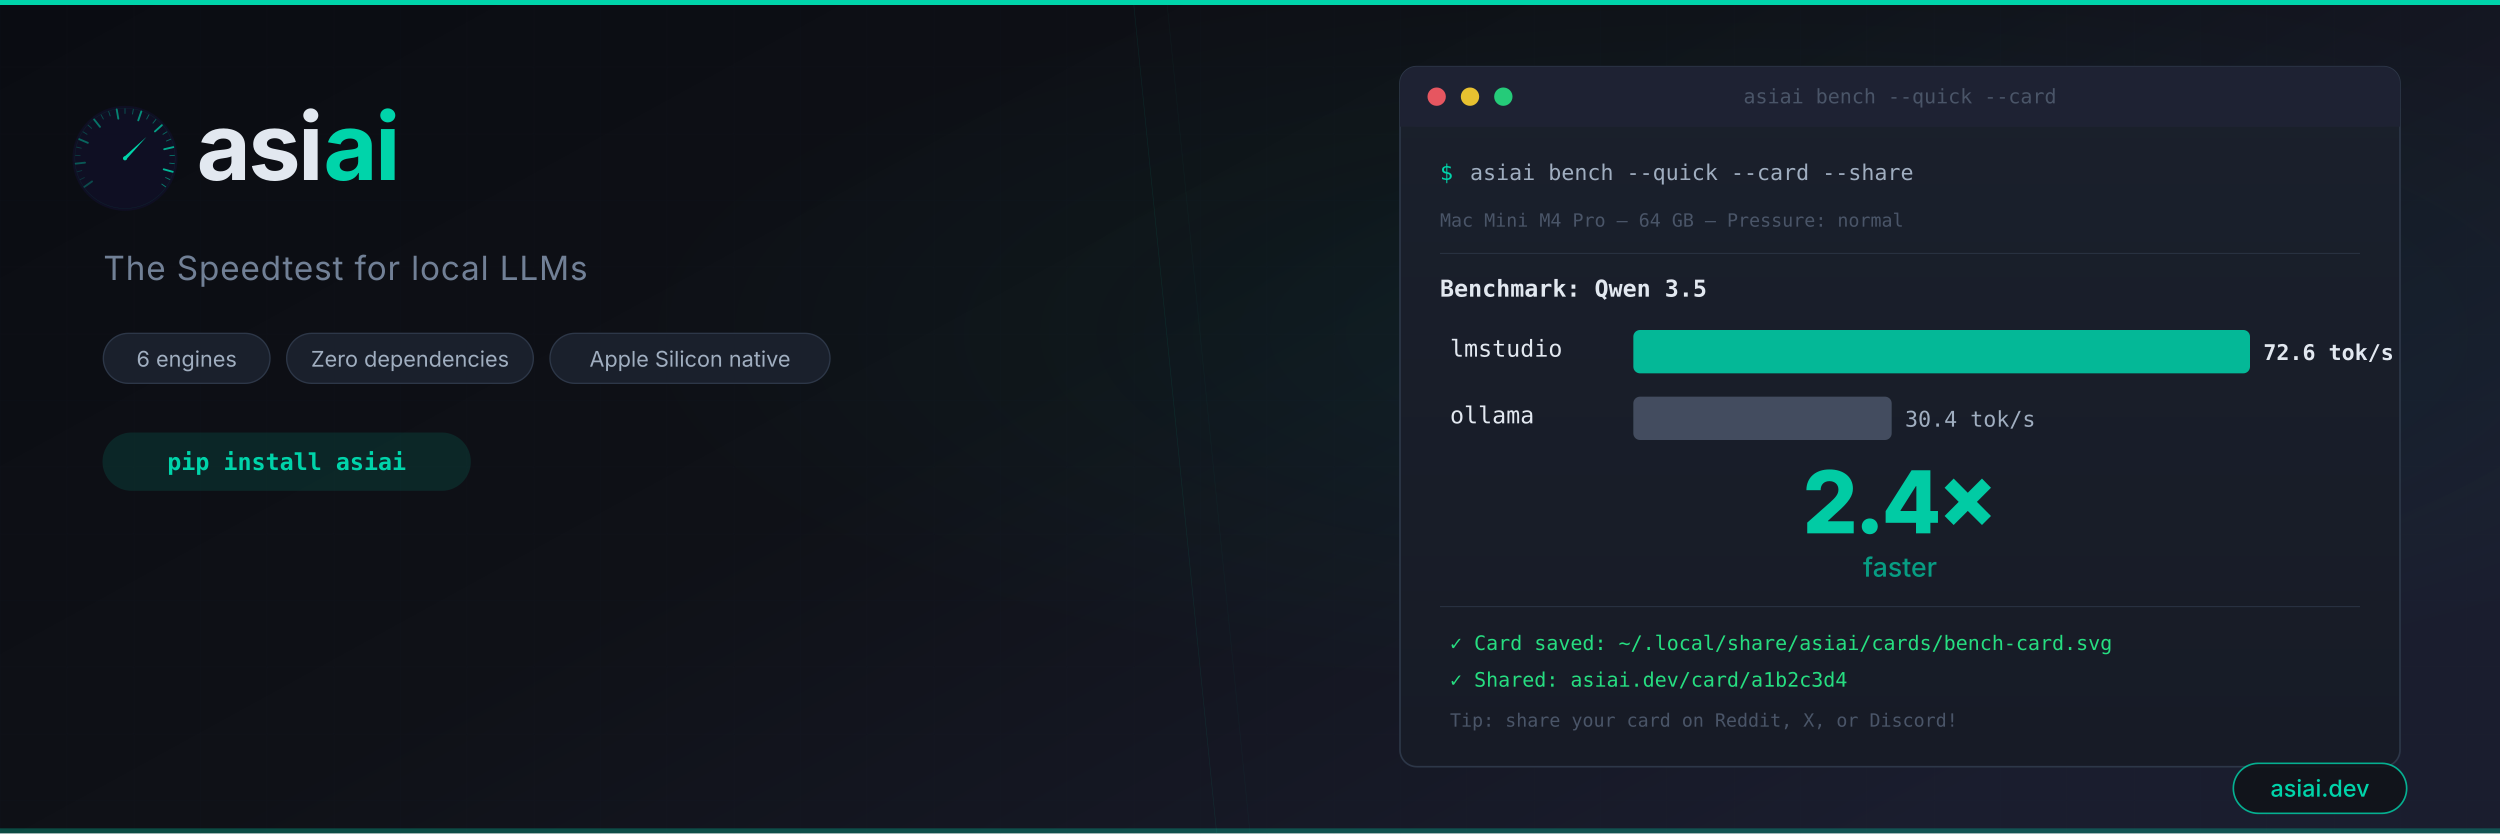
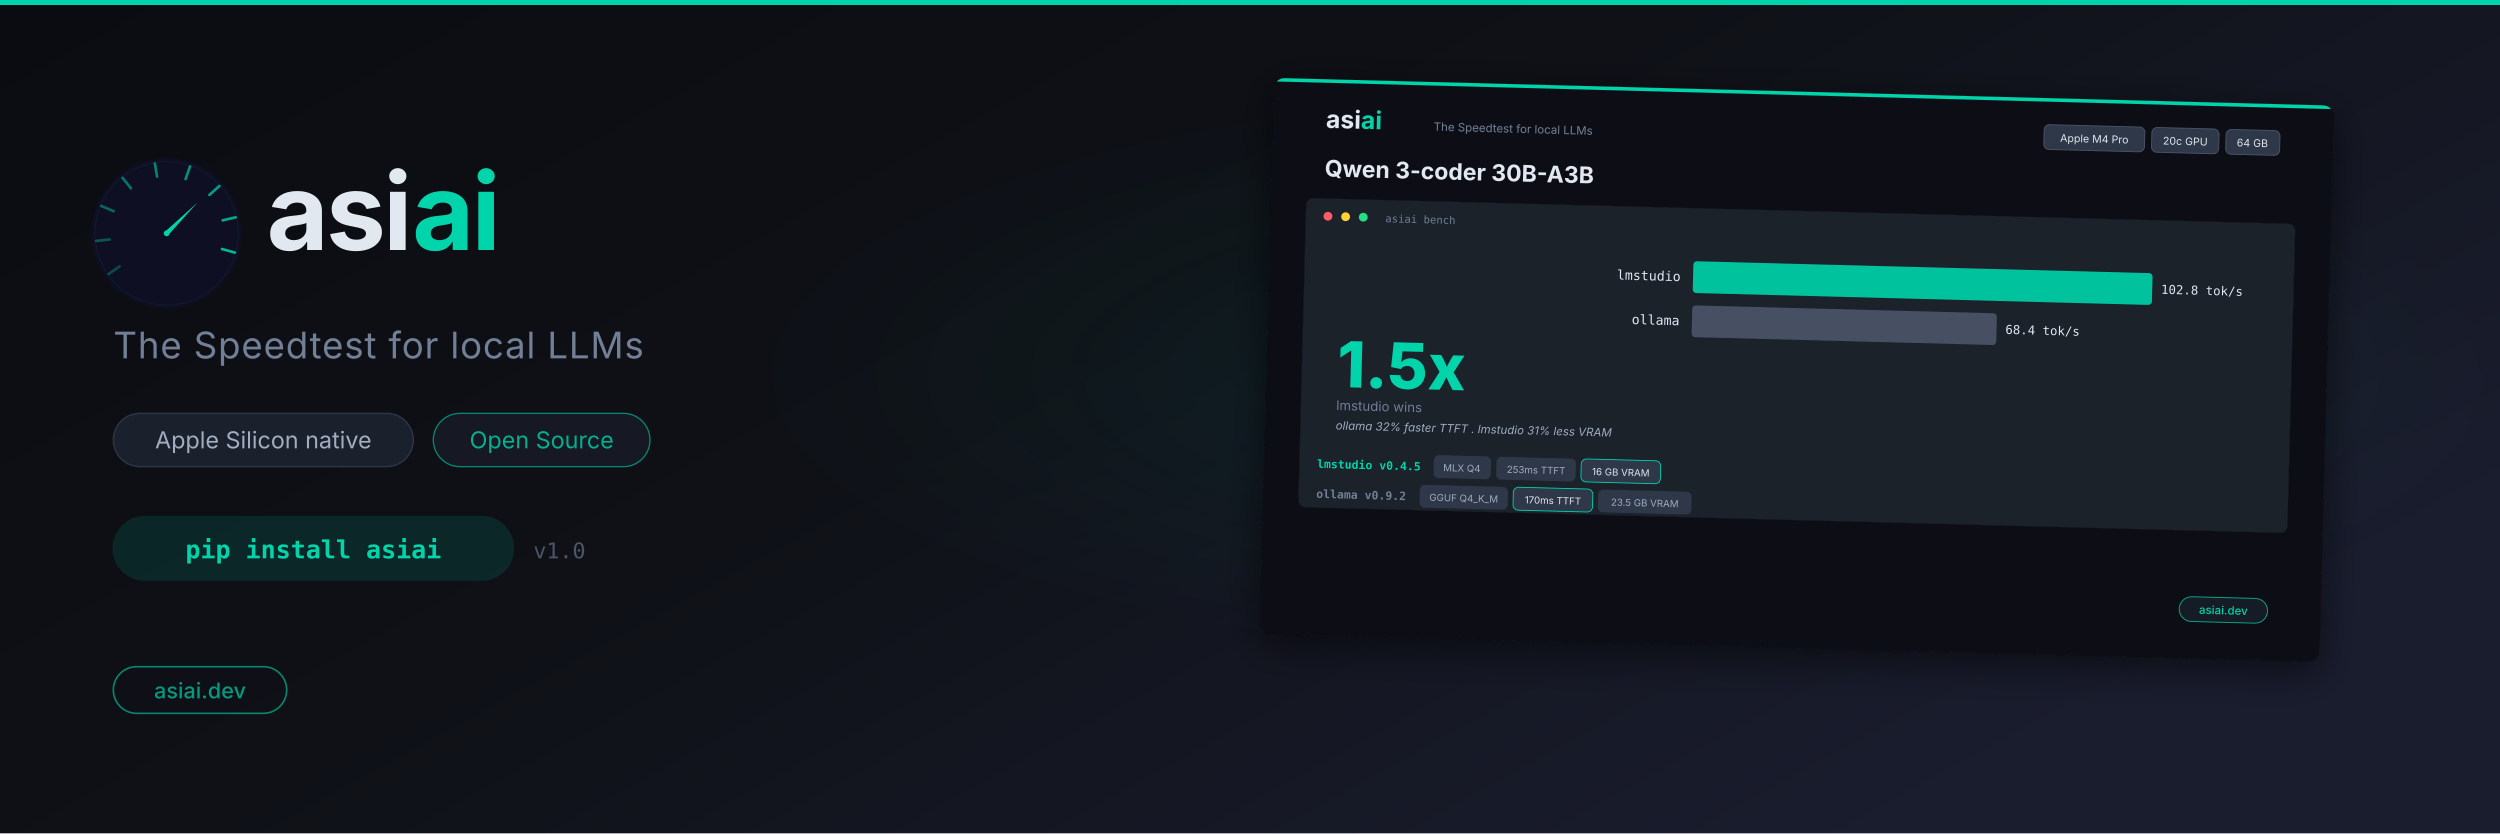
<svg xmlns="http://www.w3.org/2000/svg" width="1500" height="500" viewBox="0 0 1500 500">
  <defs>
    <linearGradient id="bg" x1="0" y1="0" x2="1" y2="0.6">
      <stop offset="0%" stop-color="#0a0c12" />
      <stop offset="50%" stop-color="#0f1117" />
      <stop offset="100%" stop-color="#1a1d2e" />
    </linearGradient>
-     <radialGradient id="glow" cx="0.7" cy="0.4" r="0.45">
-       <stop offset="0%" stop-color="#00d4aa" stop-opacity="0.07" />
+     <radialGradient id="cardGlow" cx="0.65" cy="0.45" r="0.35">
+       <stop offset="0%" stop-color="#00d4aa" stop-opacity="0.08" />
      <stop offset="100%" stop-color="#00d4aa" stop-opacity="0" />
    </radialGradient>
-     <linearGradient id="termBg" x1="0" y1="0" x2="0" y2="1">
-       <stop offset="0%" stop-color="#1a202c" />
-       <stop offset="100%" stop-color="#171b26" />
-     </linearGradient>
-     <pattern id="grid" width="40" height="40" patternUnits="userSpaceOnUse">
-       <path d="M 40 0 L 0 0 0 40" fill="none" stroke="#1e2235" stroke-width="0.5" opacity="0.4" />
-     </pattern>
-     <filter id="noise">
-       <feTurbulence type="fractalNoise" baseFrequency="0.9" numOctaves="4" stitchTiles="stitch" />
-       <feColorMatrix type="saturate" values="0" />
-       <feBlend in="SourceGraphic" mode="overlay" result="blend" />
-       <feComposite in="blend" in2="SourceGraphic" operator="in" />
+     <filter id="cardShadow" x="-5%" y="-5%" width="115%" height="115%">
+       <feDropShadow dx="0" dy="6" stdDeviation="12" flood-color="#000" flood-opacity="0.55" />
    </filter>
+     <clipPath id="cardClip">
+       <rect width="1200" height="630" rx="12" />
+     </clipPath>
  </defs>
  <rect width="1500" height="500" fill="url(#bg)" />
-   <rect width="1500" height="500" fill="url(#grid)" opacity="0.3" />
-   <rect width="1500" height="500" fill="url(#glow)" />
+   <rect width="1500" height="500" fill="url(#cardGlow)" />
  <rect x="0" y="0" width="1500" height="3" fill="#00d4aa" />
-   <line x1="680" y1="0" x2="730" y2="500" stroke="#00d4aa" stroke-width="0.3" opacity="0.12" />
-   <line x1="700" y1="0" x2="750" y2="500" stroke="#00d4aa" stroke-width="0.3" opacity="0.06" />
-   <g transform="translate(40, 60) scale(0.35)">
+   <g transform="translate(50, 90) scale(0.50)">
    <circle cx="100" cy="100" r="90" fill="#0f0f23" />
    <circle cx="100" cy="100" r="86" fill="none" stroke="#00d4aa" stroke-width="0.5" opacity="0.15" />
    <line x1="30.4" y1="148.8" x2="43.5" y2="139.6" stroke="#00d4aa" stroke-width="3.2" stroke-linecap="round" opacity="0.3" />
-     <line x1="23.2" y1="136.4" x2="30.4" y2="133.0" stroke="#00d4aa" stroke-width="1.5" stroke-linecap="round" opacity="0.19" />
-     <line x1="18.2" y1="123.1" x2="25.9" y2="120.9" stroke="#00d4aa" stroke-width="1.5" stroke-linecap="round" opacity="0.2" />
    <line x1="15.5" y1="109.1" x2="31.4" y2="107.4" stroke="#00d4aa" stroke-width="3.2" stroke-linecap="round" opacity="0.37" />
-     <line x1="15.2" y1="94.9" x2="23.1" y2="95.4" stroke="#00d4aa" stroke-width="1.5" stroke-linecap="round" opacity="0.23" />
-     <line x1="17.2" y1="80.8" x2="25.0" y2="82.6" stroke="#00d4aa" stroke-width="1.5" stroke-linecap="round" opacity="0.25" />
    <line x1="21.6" y1="67.2" x2="36.3" y2="73.4" stroke="#00d4aa" stroke-width="3.2" stroke-linecap="round" opacity="0.44" />
-     <line x1="28.2" y1="54.6" x2="34.9" y2="58.8" stroke="#00d4aa" stroke-width="1.5" stroke-linecap="round" opacity="0.28" />
-     <line x1="36.8" y1="43.2" x2="42.7" y2="48.6" stroke="#00d4aa" stroke-width="1.5" stroke-linecap="round" opacity="0.3" />
    <line x1="47.1" y1="33.4" x2="57.1" y2="46.0" stroke="#00d4aa" stroke-width="3.2" stroke-linecap="round" opacity="0.51" />
-     <line x1="59.0" y1="25.5" x2="62.9" y2="32.6" stroke="#00d4aa" stroke-width="1.5" stroke-linecap="round" opacity="0.33" />
-     <line x1="72.0" y1="19.7" x2="74.6" y2="27.3" stroke="#00d4aa" stroke-width="1.5" stroke-linecap="round" opacity="0.34" />
    <line x1="85.8" y1="16.2" x2="88.5" y2="32.0" stroke="#00d4aa" stroke-width="3.2" stroke-linecap="round" opacity="0.58" />
-     <line x1="100.0" y1="15.0" x2="100.0" y2="23.0" stroke="#00d4aa" stroke-width="1.5" stroke-linecap="round" opacity="0.38" />
-     <line x1="114.2" y1="16.2" x2="112.9" y2="24.1" stroke="#00d4aa" stroke-width="1.5" stroke-linecap="round" opacity="0.39" />
    <line x1="128.0" y1="19.7" x2="122.7" y2="34.9" stroke="#00d4aa" stroke-width="3.2" stroke-linecap="round" opacity="0.65" />
-     <line x1="141.0" y1="25.5" x2="137.1" y2="32.6" stroke="#00d4aa" stroke-width="1.5" stroke-linecap="round" opacity="0.42" />
-     <line x1="152.9" y1="33.4" x2="147.9" y2="39.7" stroke="#00d4aa" stroke-width="1.5" stroke-linecap="round" opacity="0.44" />
    <line x1="163.2" y1="43.2" x2="151.3" y2="53.9" stroke="#00d4aa" stroke-width="3.2" stroke-linecap="round" opacity="0.72" />
-     <line x1="171.8" y1="54.6" x2="165.1" y2="58.8" stroke="#00d4aa" stroke-width="1.5" stroke-linecap="round" opacity="0.47" />
-     <line x1="178.4" y1="67.2" x2="171.0" y2="70.3" stroke="#00d4aa" stroke-width="1.5" stroke-linecap="round" opacity="0.49" />
    <line x1="182.8" y1="80.8" x2="167.2" y2="84.4" stroke="#00d4aa" stroke-width="3.2" stroke-linecap="round" opacity="0.78" />
-     <line x1="184.8" y1="94.9" x2="176.9" y2="95.4" stroke="#00d4aa" stroke-width="1.5" stroke-linecap="round" opacity="0.52" />
-     <line x1="184.5" y1="109.1" x2="176.6" y2="108.3" stroke="#00d4aa" stroke-width="1.5" stroke-linecap="round" opacity="0.53" />
    <line x1="181.8" y1="123.1" x2="166.4" y2="118.8" stroke="#00d4aa" stroke-width="3.2" stroke-linecap="round" opacity="0.85" />
-     <line x1="176.8" y1="136.4" x2="169.6" y2="133.0" stroke="#00d4aa" stroke-width="1.5" stroke-linecap="round" opacity="0.56" />
-     <line x1="169.6" y1="148.8" x2="163.1" y2="144.2" stroke="#00d4aa" stroke-width="1.5" stroke-linecap="round" opacity="0.58" />
    <path d="M136.8,63.2 L101.98,101.98 L98.02,98.02 Z" fill="#00d4aa" />
    <circle cx="100" cy="100" r="3.5" fill="#00d4aa" />
  </g>
-   <text x="118" y="108" fill="#e2e8f0" font-size="56" font-family="'SF Pro Display',Inter,system-ui,sans-serif" font-weight="700" letter-spacing="-1.5">asi<tspan fill="#00d4aa">ai</tspan>
+   <text x="160" y="150" fill="#e2e8f0" font-size="64" font-family="'SF Pro Display',Inter,system-ui,sans-serif" font-weight="700" letter-spacing="-1.5">asi<tspan fill="#00d4aa">ai</tspan>
  </text>
-   <text x="62" y="168" fill="#718096" font-size="20" font-family="'SF Pro Text',Inter,system-ui,sans-serif" font-weight="400" letter-spacing="0.5">The Speedtest for local LLMs</text>
-   <g transform="translate(62, 200)">
-     <rect width="100" height="30" rx="15" fill="#1a202c" stroke="#2d3748" stroke-width="0.8" />
-     <text x="50" y="20" text-anchor="middle" fill="#a0aec0" font-size="13" font-family="'SF Pro Text',Inter,system-ui,sans-serif">6 engines</text>
-     <rect x="110" width="148" height="30" rx="15" fill="#1a202c" stroke="#2d3748" stroke-width="0.8" />
-     <text x="184" y="20" text-anchor="middle" fill="#a0aec0" font-size="13" font-family="'SF Pro Text',Inter,system-ui,sans-serif">Zero dependencies</text>
-     <rect x="268" width="168" height="30" rx="15" fill="#1a202c" stroke="#2d3748" stroke-width="0.8" />
-     <text x="352" y="20" text-anchor="middle" fill="#a0aec0" font-size="13" font-family="'SF Pro Text',Inter,system-ui,sans-serif">Apple Silicon native</text>
+   <text x="68" y="215" fill="#718096" font-size="22" font-family="'SF Pro Text',Inter,system-ui,sans-serif" font-weight="400" letter-spacing="0.5">The Speedtest for local LLMs</text>
+   <g transform="translate(68, 248)">
+     <rect width="180" height="32" rx="16" fill="#1a202c" stroke="#2d3748" stroke-width="0.8" />
+     <text x="90" y="21" text-anchor="middle" fill="#a0aec0" font-size="14" font-family="'SF Pro Text',Inter,system-ui,sans-serif">Apple Silicon native</text>
  </g>
-   <g transform="translate(62, 260)">
-     <rect width="220" height="34" rx="17" fill="#00d4aa" opacity="0.12" stroke="#00d4aa" stroke-width="1" />
-     <text x="110" y="22" text-anchor="middle" fill="#00d4aa" font-size="14" font-family="'SF Mono',Menlo,Monaco,monospace" font-weight="600">pip install asiai</text>
+   <g transform="translate(260, 248)">
+     <rect width="130" height="32" rx="16" fill="#1a202c" stroke="#00d4aa" stroke-width="0.8" opacity="0.6" />
+     <text x="65" y="21" text-anchor="middle" fill="#00d4aa" font-size="14" font-family="'SF Pro Text',Inter,system-ui,sans-serif" opacity="0.8">Open Source</text>
  </g>
-   <g transform="translate(840, 40)">
-     <rect width="600" height="420" rx="10" fill="url(#termBg)" stroke="#2d3748" stroke-width="1" />
-     <rect width="600" height="36" rx="10" fill="#1e2233" />
-     <rect y="26" width="600" height="10" fill="#1e2233" />
-     <circle cx="22" cy="18" r="5.5" fill="#fc5c65" opacity="0.9" />
-     <circle cx="42" cy="18" r="5.5" fill="#fed330" opacity="0.9" />
-     <circle cx="62" cy="18" r="5.5" fill="#26de81" opacity="0.9" />
-     <text x="300" y="22" text-anchor="middle" fill="#4a5568" font-size="12" font-family="'SF Mono',Menlo,Monaco,monospace">asiai bench --quick --card</text>
-     <text x="24" y="68" fill="#00d4aa" font-size="13" font-family="'SF Mono',Menlo,Monaco,monospace">$</text>
-     <text x="42" y="68" fill="#a0aec0" font-size="13" font-family="'SF Mono',Menlo,Monaco,monospace">asiai bench --quick --card --share</text>
-     <text x="24" y="96" fill="#4a5568" font-size="11" font-family="'SF Mono',Menlo,Monaco,monospace">Mac Mini M4 Pro — 64 GB — Pressure: normal</text>
-     <line x1="24" y1="112" x2="576" y2="112" stroke="#2d3748" stroke-width="0.5" />
-     <text x="24" y="138" fill="#e2e8f0" font-size="14" font-family="'SF Mono',Menlo,Monaco,monospace" font-weight="600">Benchmark: Qwen 3.5</text>
-     <text x="30" y="174" fill="#e2e8f0" font-size="14" font-family="'SF Mono',Menlo,Monaco,monospace">lmstudio</text>
-     <rect x="140" y="158" width="370" height="26" rx="4" fill="#00d4aa" opacity="0.85" />
-     <text x="518" y="176" fill="#e2e8f0" font-size="13" font-family="'SF Mono',Menlo,Monaco,monospace" font-weight="600">72.6 tok/s</text>
-     <text x="30" y="214" fill="#e2e8f0" font-size="14" font-family="'SF Mono',Menlo,Monaco,monospace">ollama</text>
-     <rect x="140" y="198" width="155" height="26" rx="4" fill="#4a5568" opacity="0.85" />
-     <text x="303" y="216" fill="#a0aec0" font-size="13" font-family="'SF Mono',Menlo,Monaco,monospace">30.4 tok/s</text>
-     <text x="300" y="280" text-anchor="middle" fill="#00d4aa" font-size="52" font-family="'SF Pro Display',Inter,system-ui,sans-serif" font-weight="800" letter-spacing="-2" opacity="0.95">2.4×</text>
-     <text x="300" y="306" text-anchor="middle" fill="#00d4aa" font-size="16" font-family="'SF Pro Text',Inter,system-ui,sans-serif" font-weight="500" opacity="0.7">faster</text>
-     <line x1="24" y1="324" x2="576" y2="324" stroke="#2d3748" stroke-width="0.5" />
-     <text x="30" y="350" fill="#26de81" font-size="12" font-family="'SF Mono',Menlo,Monaco,monospace">✓ Card saved: ~/.local/share/asiai/cards/bench-card.svg</text>
-     <text x="30" y="372" fill="#26de81" font-size="12" font-family="'SF Mono',Menlo,Monaco,monospace">✓ Shared: asiai.dev/card/a1b2c3d4</text>
-     <text x="30" y="396" fill="#4a5568" font-size="11" font-family="'SF Mono',Menlo,Monaco,monospace">Tip: share your card on Reddit, X, or Discord!</text>
+   <g transform="translate(68, 310)">
+     <rect width="240" height="38" rx="19" fill="#00d4aa" opacity="0.12" stroke="#00d4aa" stroke-width="1" />
+     <text x="120" y="25" text-anchor="middle" fill="#00d4aa" font-size="15" font-family="'SF Mono',Menlo,Monaco,monospace" font-weight="600">pip install asiai</text>
  </g>
-   <g transform="translate(1340, 458)">
-     <rect width="104" height="30" rx="15" fill="#0f1117" stroke="#00d4aa" stroke-width="1" opacity="0.8" />
-     <text x="52" y="20" text-anchor="middle" fill="#00d4aa" font-size="14" font-family="'SF Pro Text',Inter,system-ui,sans-serif" font-weight="500">asiai.dev</text>
+   <text x="320" y="335" fill="#4a5568" font-size="13" font-family="'SF Mono',Menlo,Monaco,monospace">v1.0</text>
+   <g transform="translate(68, 400)">
+     <rect width="104" height="28" rx="14" fill="#0f1117" stroke="#00d4aa" stroke-width="1" opacity="0.6" />
+     <text x="52" y="19" text-anchor="middle" fill="#00d4aa" font-size="13" font-family="'SF Pro Text',Inter,system-ui,sans-serif" font-weight="500" opacity="0.7">asiai.dev</text>
  </g>
-   <rect x="0" y="497" width="1500" height="3" fill="#00d4aa" opacity="0.3" />
-   <rect width="1500" height="500" fill="transparent" filter="url(#noise)" opacity="0.02" />
+   <g transform="translate(760, 55) rotate(1.5, 318, 167)" filter="url(#cardShadow)">
+     <g transform="scale(0.53)" clip-path="url(#cardClip)">
+       <rect width="1200" height="630" rx="12" fill="#0f1117" />
+       <rect x="0" y="0" width="1200" height="4" fill="#00d4aa" />
+       <text x="60" y="55" fill="#e2e8f0" font-size="28" font-family="Inter,system-ui,sans-serif" font-weight="700">asi<tspan fill="#00d4aa">ai</tspan>
+       </text>
+       <text x="182" y="55" fill="#718096" font-size="13" font-family="Inter,system-ui,sans-serif">The Speedtest for local LLMs</text>
+       <rect x="873" y="30" width="114" height="28" rx="6" fill="#2d3748" stroke="#4a5568" stroke-width="1" />
+       <text x="930" y="49" text-anchor="middle" fill="#e2e8f0" font-size="12" font-family="Inter,system-ui,sans-serif">Apple M4 Pro</text>
+       <rect x="995" y="30" width="76" height="28" rx="6" fill="#2d3748" stroke="#4a5568" stroke-width="1" />
+       <text x="1033" y="49" text-anchor="middle" fill="#e2e8f0" font-size="12" font-family="Inter,system-ui,sans-serif">20c GPU</text>
+       <rect x="1079" y="30" width="61" height="28" rx="6" fill="#2d3748" stroke="#4a5568" stroke-width="1" />
+       <text x="1109" y="49" text-anchor="middle" fill="#e2e8f0" font-size="12" font-family="Inter,system-ui,sans-serif">64 GB</text>
+       <text x="60" y="110" fill="#e2e8f0" font-size="26" font-family="Inter,system-ui,sans-serif" font-weight="700">Qwen 3-coder 30B-A3B</text>
+       <rect x="40" y="135" width="1120" height="350" rx="8" fill="#1a202c" />
+       <circle cx="65" cy="155" r="5" fill="#fc5c65" />
+       <circle cx="85" cy="155" r="5" fill="#fed330" />
+       <circle cx="105" cy="155" r="5" fill="#26de81" />
+       <text x="130" y="160" fill="#718096" font-size="12" font-family="Menlo,Monaco,monospace">asiai bench</text>
+       <text x="466" y="218" text-anchor="end" fill="#e2e8f0" font-size="15" font-family="Menlo,Monaco,monospace">lmstudio</text>
+       <rect x="480" y="195" width="520" height="36" rx="4" fill="#00d4aa" opacity="0.9" />
+       <text x="1010" y="218" fill="#e2e8f0" font-size="14" font-family="Menlo,Monaco,monospace">102.8 tok/s</text>
+       <text x="466" y="268" text-anchor="end" fill="#e2e8f0" font-size="15" font-family="Menlo,Monaco,monospace">ollama</text>
+       <rect x="480" y="245" width="345" height="36" rx="4" fill="#4a5568" opacity="0.9" />
+       <text x="835" y="268" fill="#e2e8f0" font-size="14" font-family="Menlo,Monaco,monospace">68.4 tok/s</text>
+       <text x="80" y="348" fill="#00d4aa" font-size="72" font-family="Inter,system-ui,sans-serif" font-weight="800">1.5x</text>
+       <text x="80" y="374" fill="#718096" font-size="15" font-family="Inter,system-ui,sans-serif">lmstudio wins</text>
+       <text x="80" y="396" fill="#a0aec0" font-size="13" font-style="italic" font-family="Inter,system-ui,sans-serif">ollama 32% faster TTFT . lmstudio 31% less VRAM</text>
+       <text x="60" y="440" fill="#00d4aa" font-size="13" font-weight="600" font-family="Menlo,Monaco,monospace">lmstudio v0.4.5</text>
+       <rect x="192" y="422" width="65" height="26" rx="6" fill="#2d3748" />
+       <text x="224" y="440" text-anchor="middle" fill="#a0aec0" font-size="11" font-family="Inter,system-ui,sans-serif">MLX Q4</text>
+       <rect x="263" y="422" width="90" height="26" rx="6" fill="#2d3748" />
+       <text x="308" y="440" text-anchor="middle" fill="#a0aec0" font-size="11" font-family="Inter,system-ui,sans-serif">253ms TTFT</text>
+       <rect x="359" y="422" width="90" height="26" rx="6" fill="#2d3748" stroke="#00d4aa" stroke-width="1" />
+       <text x="404" y="440" text-anchor="middle" fill="#e2e8f0" font-size="11" font-family="Inter,system-ui,sans-serif">16 GB VRAM</text>
+       <text x="60" y="474" fill="#718096" font-size="13" font-weight="600" font-family="Menlo,Monaco,monospace">ollama v0.9.2</text>
+       <rect x="177" y="456" width="100" height="26" rx="6" fill="#2d3748" />
+       <text x="227" y="474" text-anchor="middle" fill="#a0aec0" font-size="11" font-family="Inter,system-ui,sans-serif">GGUF Q4_K_M</text>
+       <rect x="283" y="456" width="90" height="26" rx="6" fill="#2d3748" stroke="#00d4aa" stroke-width="1" />
+       <text x="328" y="474" text-anchor="middle" fill="#e2e8f0" font-size="11" font-family="Inter,system-ui,sans-serif">170ms TTFT</text>
+       <rect x="379" y="456" width="106" height="26" rx="6" fill="#2d3748" />
+       <text x="432" y="474" text-anchor="middle" fill="#a0aec0" font-size="11" font-family="Inter,system-ui,sans-serif">23.5 GB VRAM</text>
+       <rect x="1040" y="560" width="100" height="28" rx="14" fill="#1a202c" stroke="#00d4aa" stroke-width="1" opacity="0.8" />
+       <text x="1090" y="579" text-anchor="middle" fill="#00d4aa" font-size="13" font-family="Inter,system-ui,sans-serif" font-weight="500">asiai.dev</text>
+     </g>
+   </g>
</svg>
